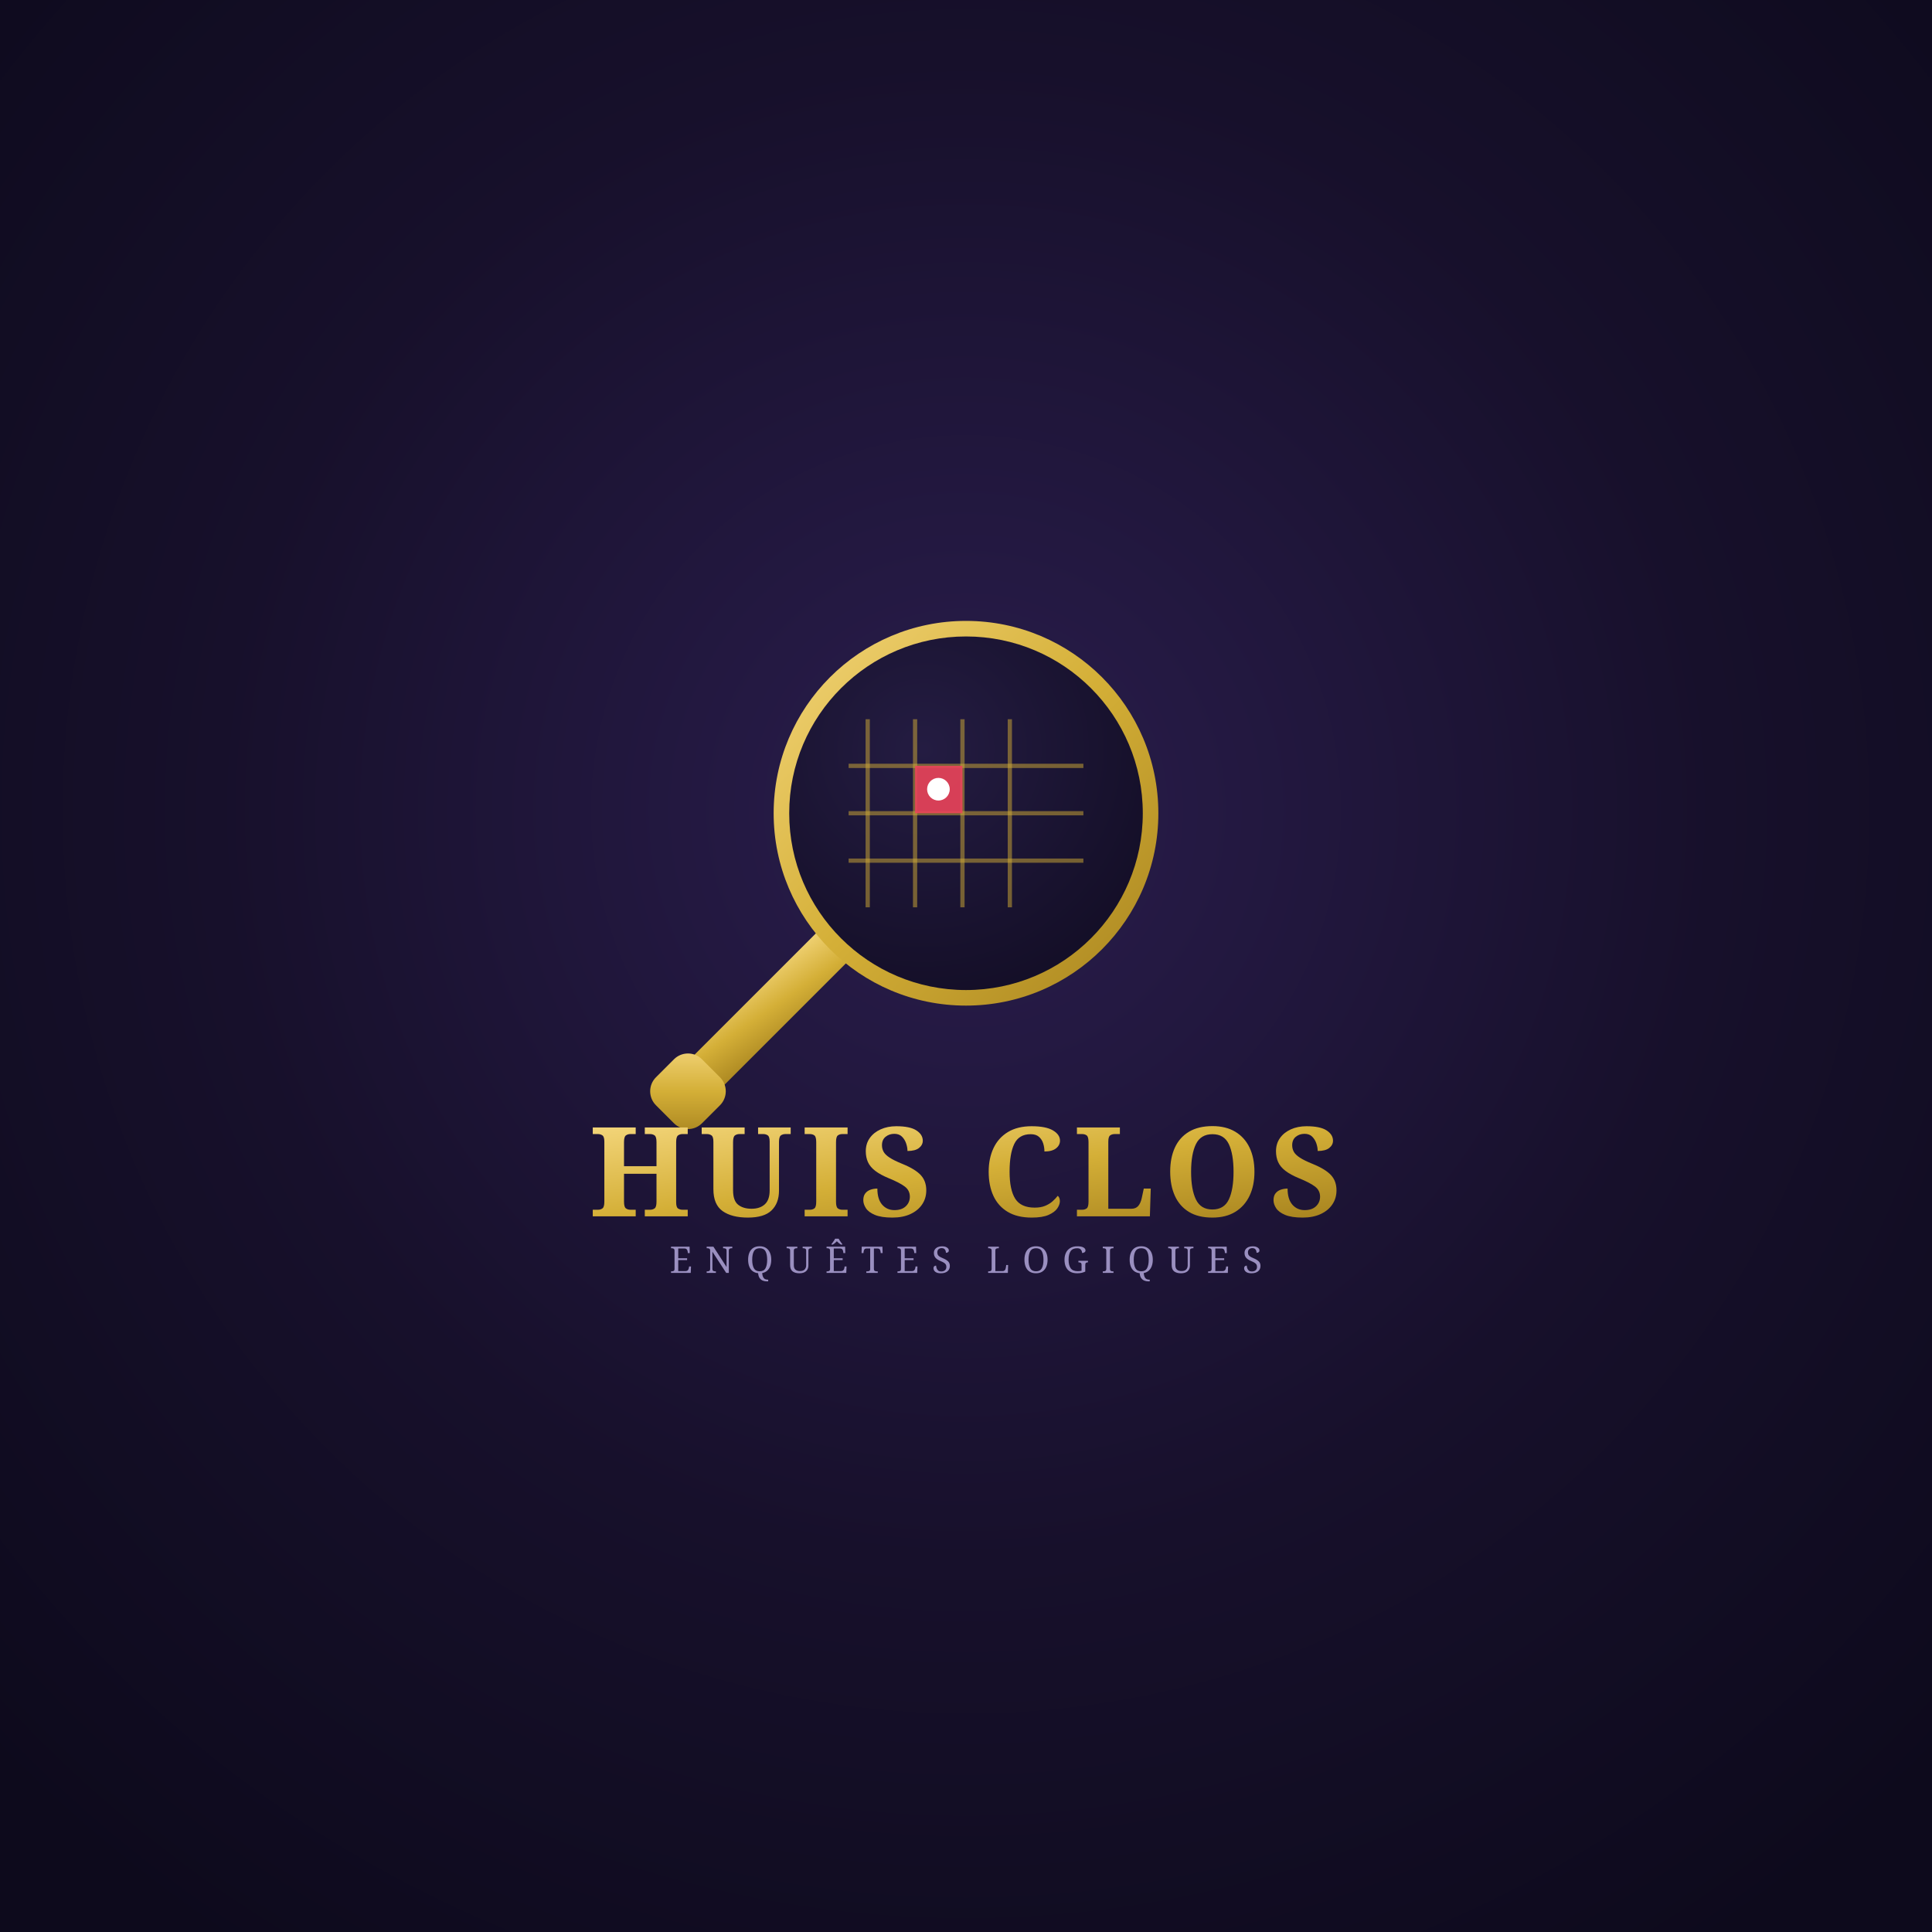
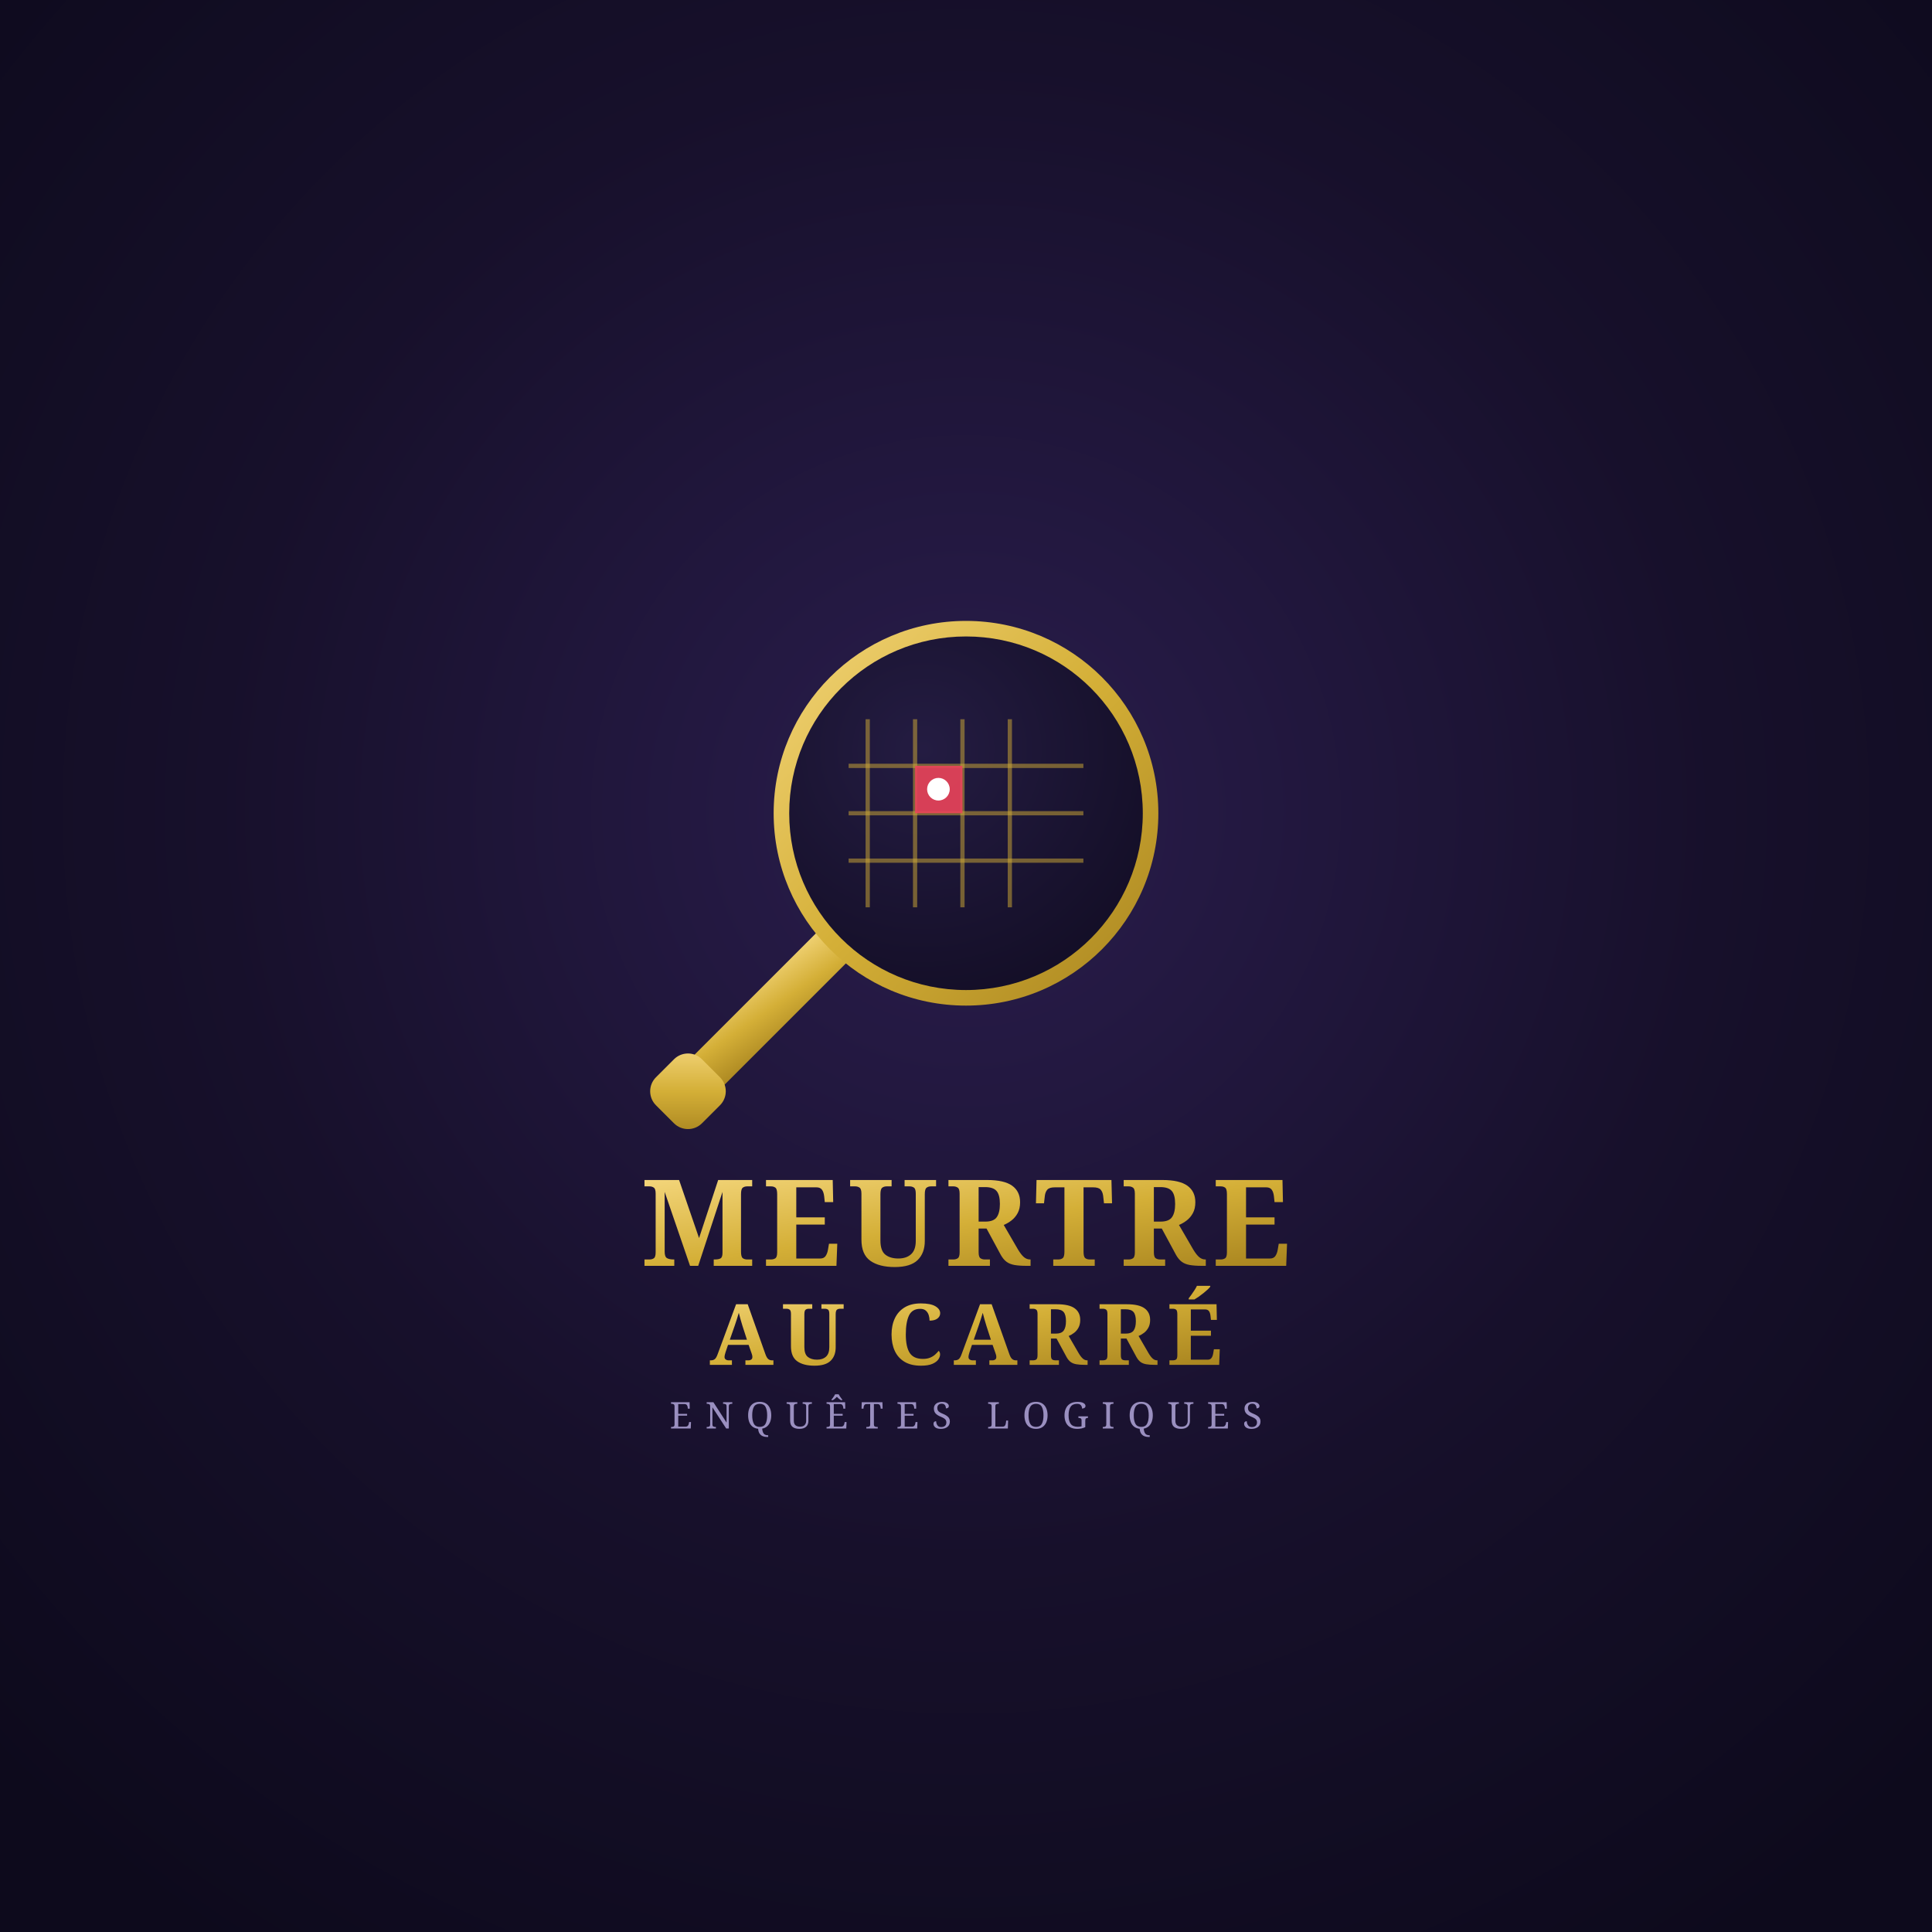
<svg xmlns="http://www.w3.org/2000/svg" width="2732" height="2732" viewBox="0 0 2732 2732" fill="none">
  <defs>
    <radialGradient id="bg" cx="50%" cy="42%" r="70%">
      <stop offset="0%" stop-color="#2a1d4d" />
      <stop offset="55%" stop-color="#17102b" />
      <stop offset="100%" stop-color="#0d0a1c" />
    </radialGradient>
    <linearGradient id="gold" x1="0" y1="0" x2="1" y2="1">
      <stop offset="0%" stop-color="#f3d57a" />
      <stop offset="50%" stop-color="#d4af37" />
      <stop offset="100%" stop-color="#a8841f" />
    </linearGradient>
    <radialGradient id="glass" cx="38%" cy="32%" r="80%">
      <stop offset="0%" stop-color="#241c42" />
      <stop offset="100%" stop-color="#120d24" />
    </radialGradient>
    <clipPath id="lc">
      <circle cx="1366" cy="1150" r="250" />
    </clipPath>
  </defs>
  <rect width="2732" height="2732" fill="url(#bg)" />
  <g transform="rotate(45 1366 1150)">
    <rect x="1336" y="1380" width="60" height="320" rx="30" fill="url(#gold)" />
    <rect x="1320" y="1660" width="92" height="92" rx="28" fill="url(#gold)" />
  </g>
  <circle cx="1366" cy="1150" r="272" fill="url(#gold)" />
  <circle cx="1366" cy="1150" r="250" fill="url(#glass)" />
  <g clip-path="url(#lc)" stroke="#d4af37" stroke-opacity="0.5" stroke-width="6">
    <line x1="1200" y1="1083" x2="1532" y2="1083" />
    <line x1="1200" y1="1150" x2="1532" y2="1150" />
    <line x1="1200" y1="1217" x2="1532" y2="1217" />
    <line x1="1227" y1="1017" x2="1227" y2="1283" />
    <line x1="1294" y1="1017" x2="1294" y2="1283" />
    <line x1="1361" y1="1017" x2="1361" y2="1283" />
    <line x1="1428" y1="1017" x2="1428" y2="1283" />
  </g>
  <g clip-path="url(#lc)">
    <rect x="1294" y="1083" width="67" height="67" fill="#eb445a" fill-opacity="0.9" />
    <circle cx="1327" cy="1116" r="16" fill="#fff" />
  </g>
-   <text x="1366" y="1720" text-anchor="middle" font-family="Georgia, serif" font-size="176" font-weight="700" letter-spacing="12" fill="url(#gold)">HUIS CLOS</text>
-   <text x="1366" y="1800" text-anchor="middle" font-family="Georgia, serif" font-size="52" letter-spacing="18" fill="#9a8fc0">ENQUÊTES LOGIQUES</text>
+   <text x="1366" y="1790" text-anchor="middle" font-family="Georgia, serif" font-size="170" font-weight="700" letter-spacing="10" fill="url(#gold)">MEURTRE</text>
+   <text x="1366" y="1930" text-anchor="middle" font-family="Georgia, serif" font-size="120" font-weight="700" letter-spacing="14" fill="url(#gold)">AU CARRÉ</text>
+   <text x="1366" y="2020" text-anchor="middle" font-family="Georgia, serif" font-size="52" letter-spacing="18" fill="#9a8fc0">ENQUÊTES LOGIQUES</text>
</svg>
